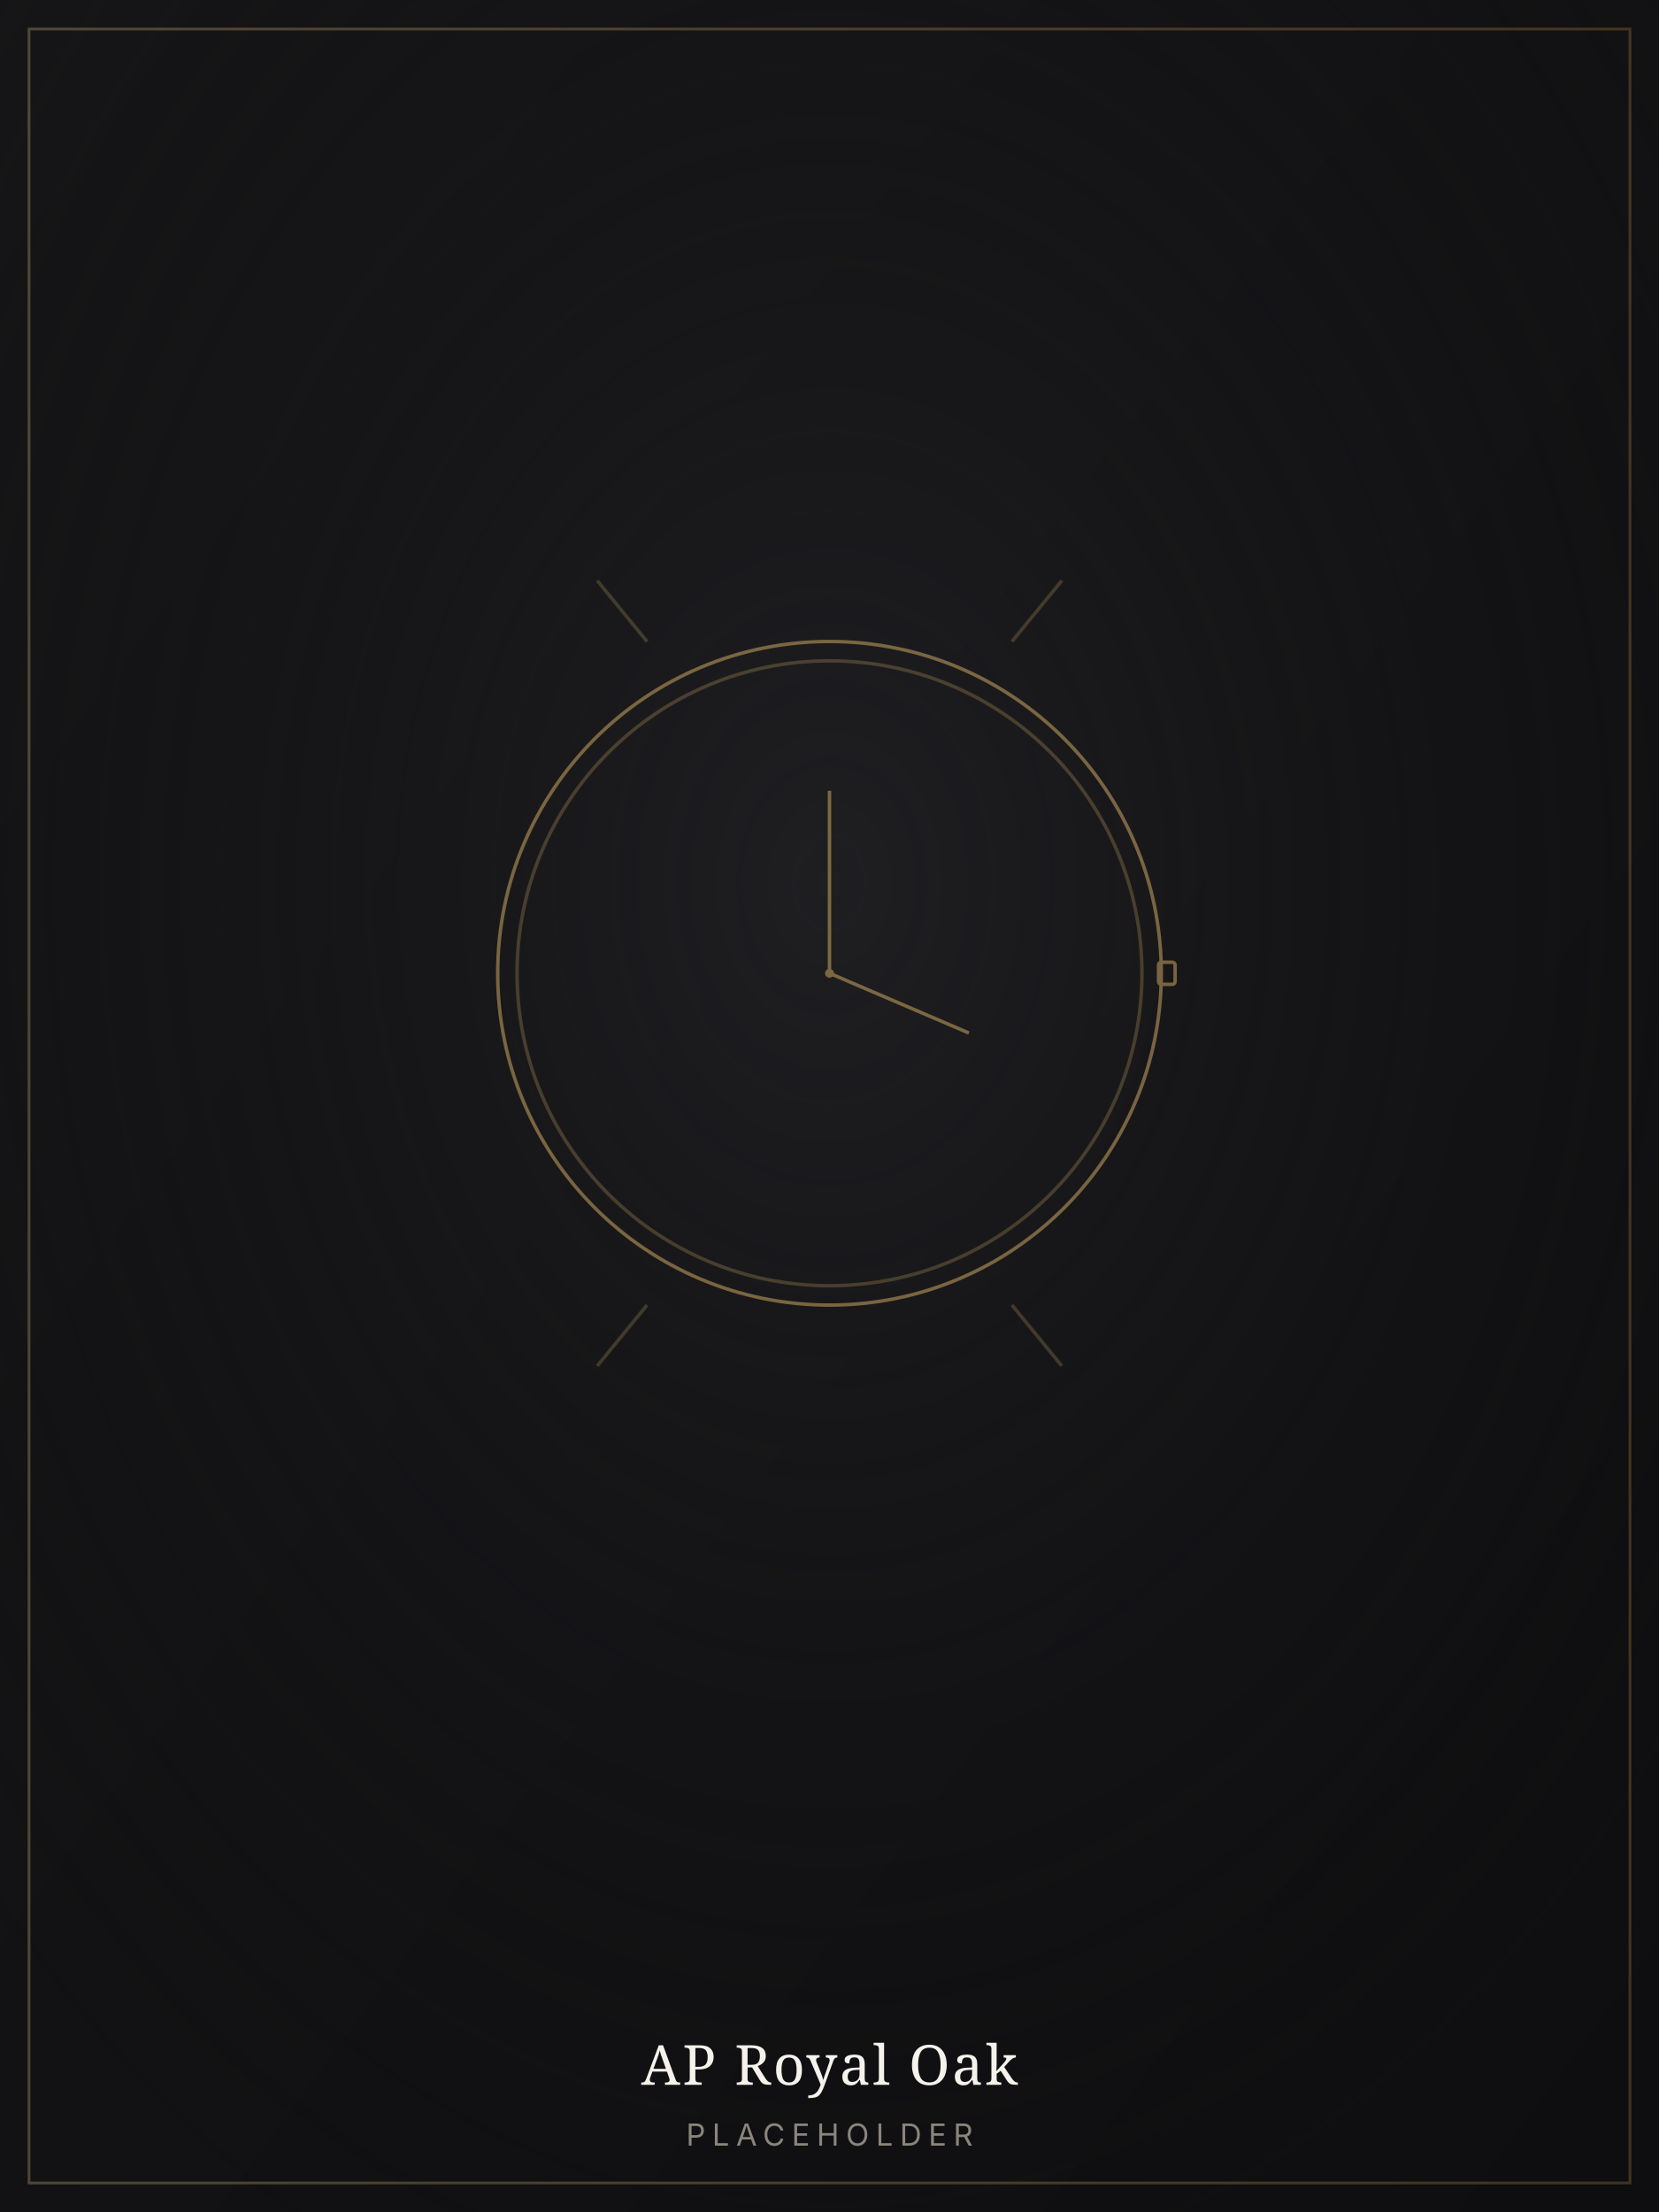
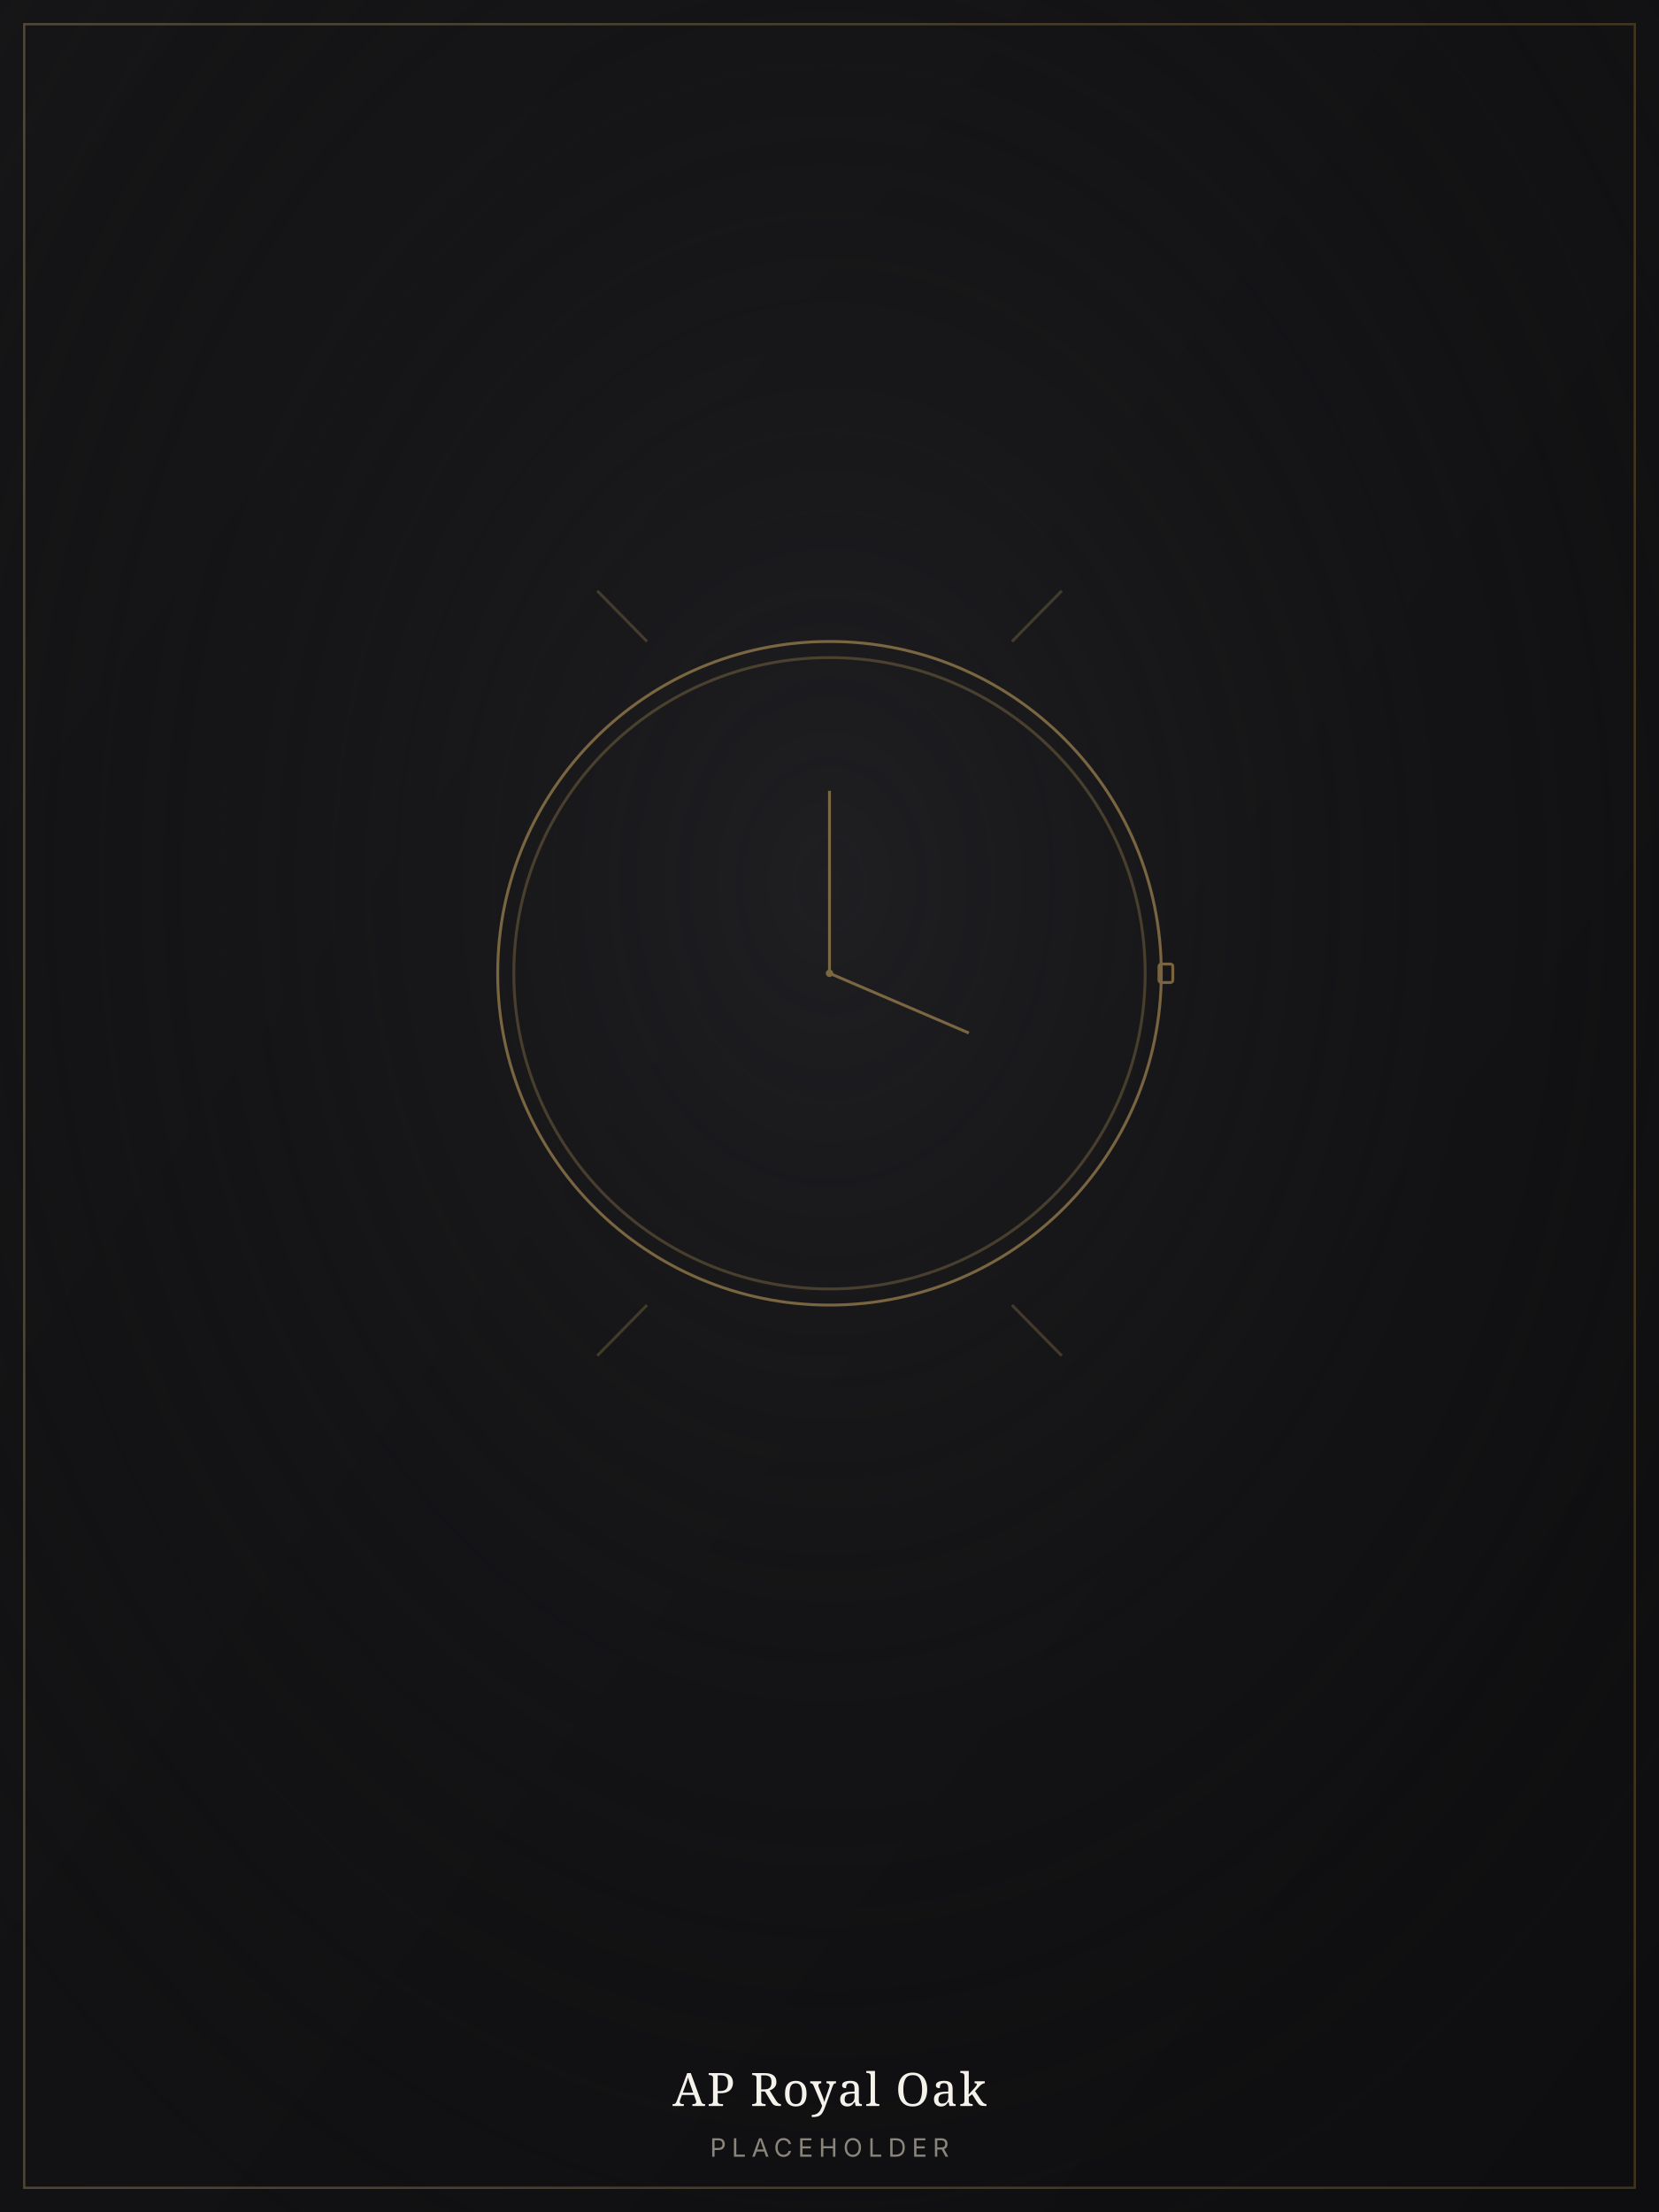
- <svg xmlns="http://www.w3.org/2000/svg" width="600" height="800" viewBox="0 0 600 800" role="img" aria-label="AP Royal Oak">
+ <svg xmlns="http://www.w3.org/2000/svg" width="720" height="960" viewBox="0 0 720 960" role="img" aria-label="AP Royal Oak">
  <defs>
    <linearGradient id="bg" x1="0" y1="0" x2="1" y2="1">
      <stop offset="0" stop-color="#161618" />
      <stop offset="1" stop-color="#0E0E10" />
    </linearGradient>
    <linearGradient id="gold" x1="0" y1="0" x2="1" y2="0">
      <stop offset="0" stop-color="#E8C887" />
      <stop offset="1" stop-color="#B8923F" />
    </linearGradient>
    <radialGradient id="glow" cx="0.5" cy="0.4" r="0.7">
      <stop offset="0" stop-color="#1F1F22" />
      <stop offset="1" stop-color="#0E0E10" stop-opacity="0" />
    </radialGradient>
  </defs>
-   <rect width="600" height="800" fill="url(#bg)" />
-   <rect width="600" height="800" fill="url(#glow)" />
-   <rect x="10.5" y="10.5" width="579" height="779" fill="none" stroke="url(#gold)" stroke-opacity="0.28" />
+   <rect width="720" height="960" fill="url(#bg)" />
+   <rect width="720" height="960" fill="url(#glow)" />
+   <rect x="10.5" y="10.5" width="699" height="939" fill="none" stroke="url(#gold)" stroke-opacity="0.28" />
  <g stroke="#C9A45F" stroke-width="1.25" fill="none" opacity="0.55">
-     <circle cx="300" cy="352" r="120" />
-     <circle cx="300" cy="352" r="113" stroke-opacity="0.5" />
-     <line x1="300" y1="352" x2="300" y2="286" />
-     <line x1="300" y1="352" x2="350.4" y2="373.6" />
-     <circle cx="300" cy="352" r="1.6" fill="#C9A45F" stroke="none" />
-     <rect x="419" y="348" width="6" height="8" rx="1" />
-     <path d="M 234 232 L 216 210                M 366 232 L 384 210                M 234 472 L 216 494                M 366 472 L 384 494" stroke-opacity="0.45" />
+     <circle cx="360" cy="422.4" r="144" />
+     <circle cx="360" cy="422.4" r="137" stroke-opacity="0.5" />
+     <line x1="360" y1="422.4" x2="360" y2="343.2" />
+     <line x1="360" y1="422.4" x2="420.48" y2="448.32" />
+     <circle cx="360" cy="422.4" r="1.6" fill="#C9A45F" stroke="none" />
+     <rect x="503" y="418.4" width="6" height="8" rx="1" />
+     <path d="M 280.8 278.4 L 259.2 256.4                M 439.2 278.4 L 460.8 256.4                M 280.8 566.4 L 259.2 588.4                M 439.2 566.4 L 460.8 588.4" stroke-opacity="0.45" />
  </g>
-   <text x="300" y="754" fill="#F5F2EC" font-family="Georgia, serif" font-size="20" text-anchor="middle" letter-spacing="0.04em">AP Royal Oak</text>
-   <text x="300" y="776" fill="#8A857B" font-family="Inter, sans-serif" font-size="11" text-anchor="middle" letter-spacing="0.22em">PLACEHOLDER</text>
+   <text x="360" y="914" fill="#F5F2EC" font-family="Georgia, serif" font-size="20" text-anchor="middle" letter-spacing="0.04em">AP Royal Oak</text>
+   <text x="360" y="936" fill="#8A857B" font-family="Inter, sans-serif" font-size="11" text-anchor="middle" letter-spacing="0.22em">PLACEHOLDER</text>
</svg>
